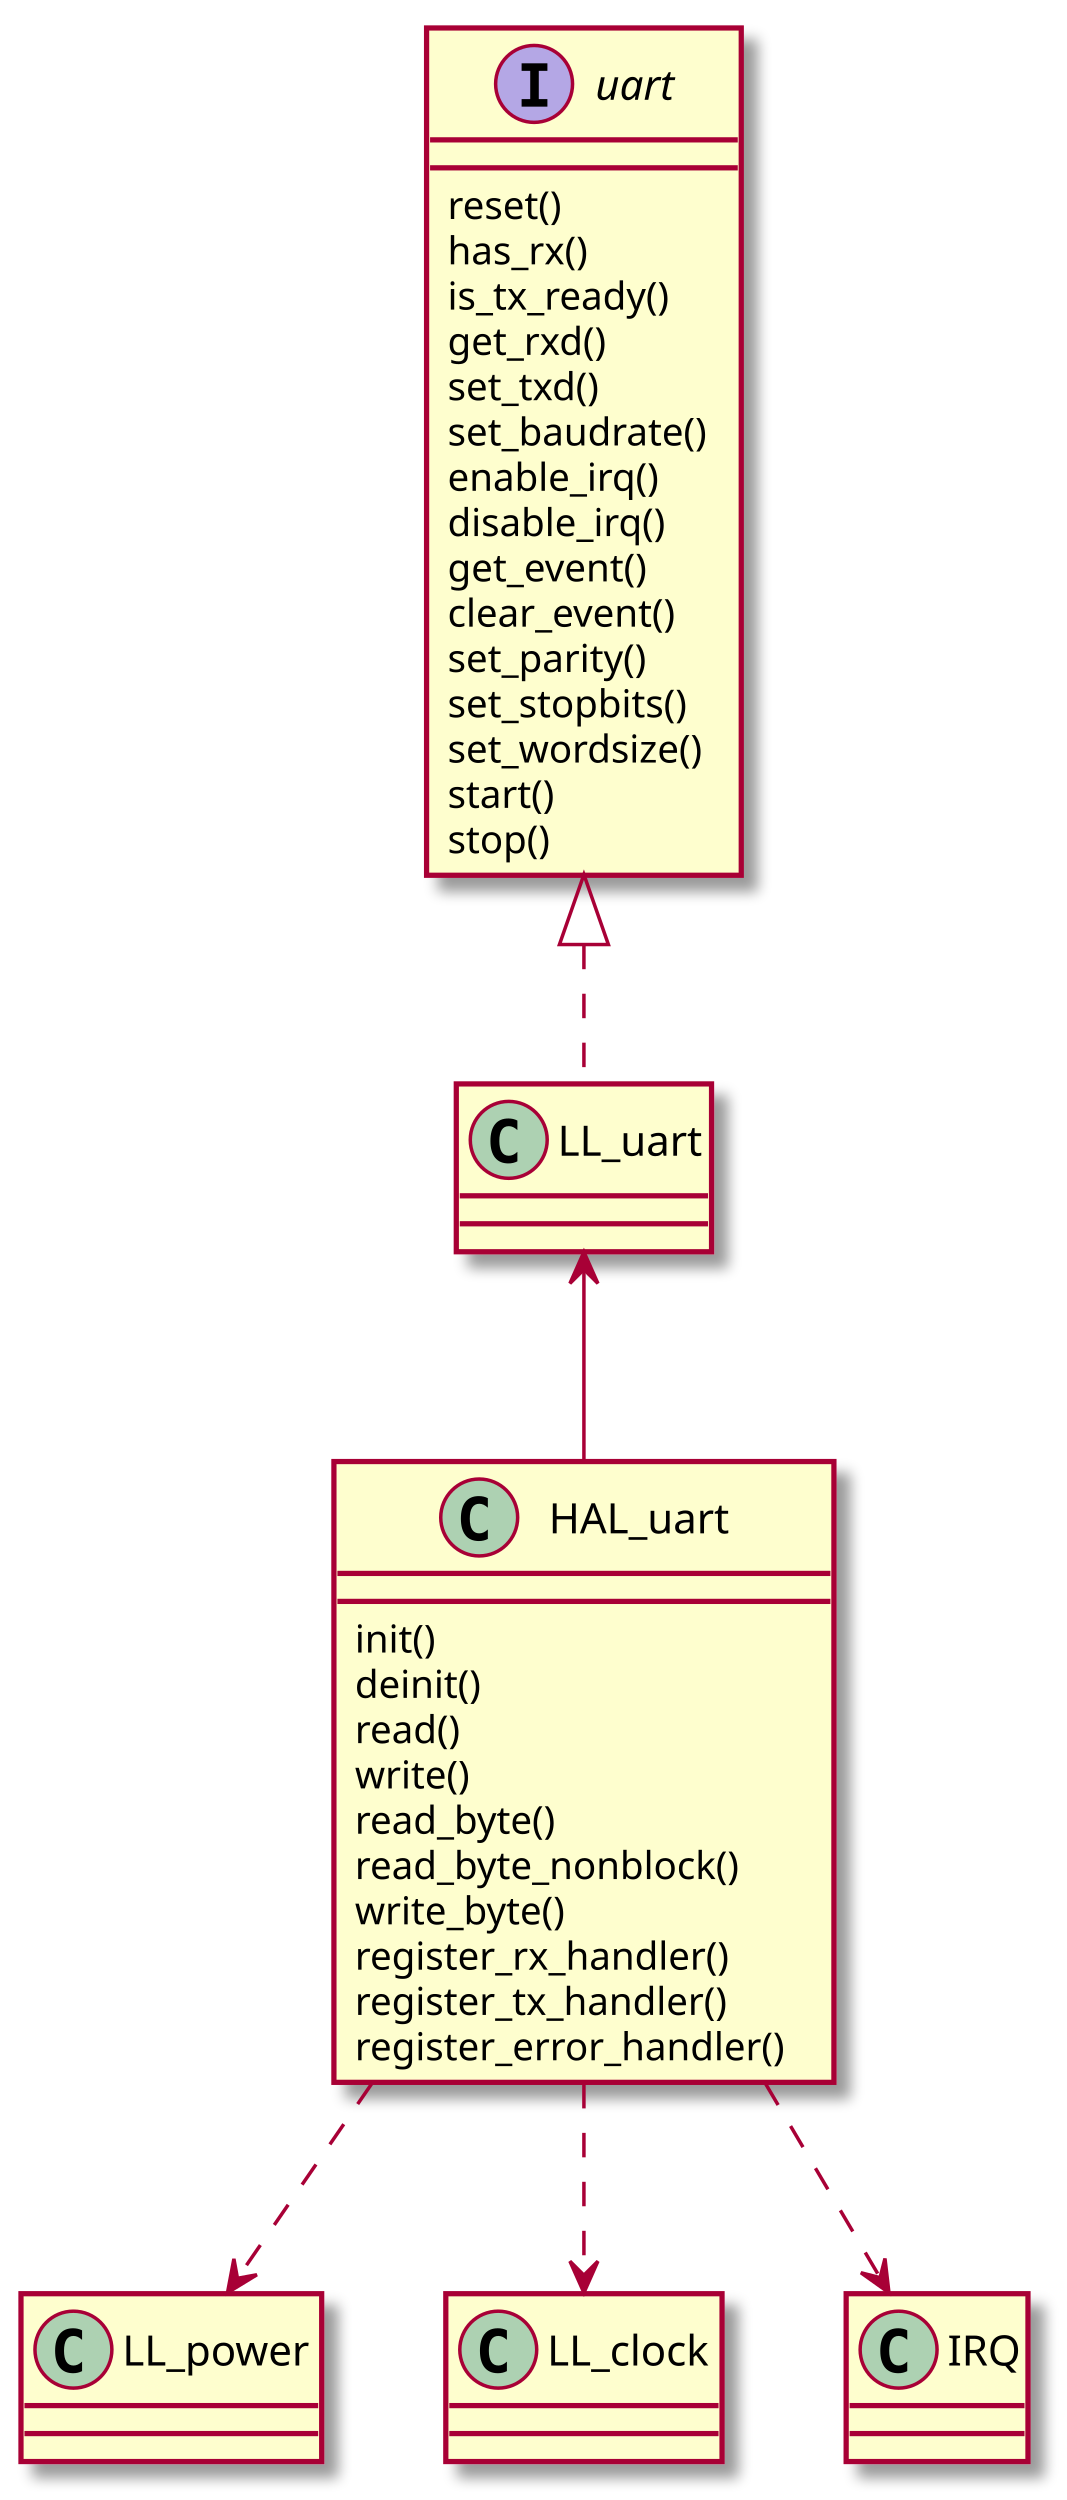
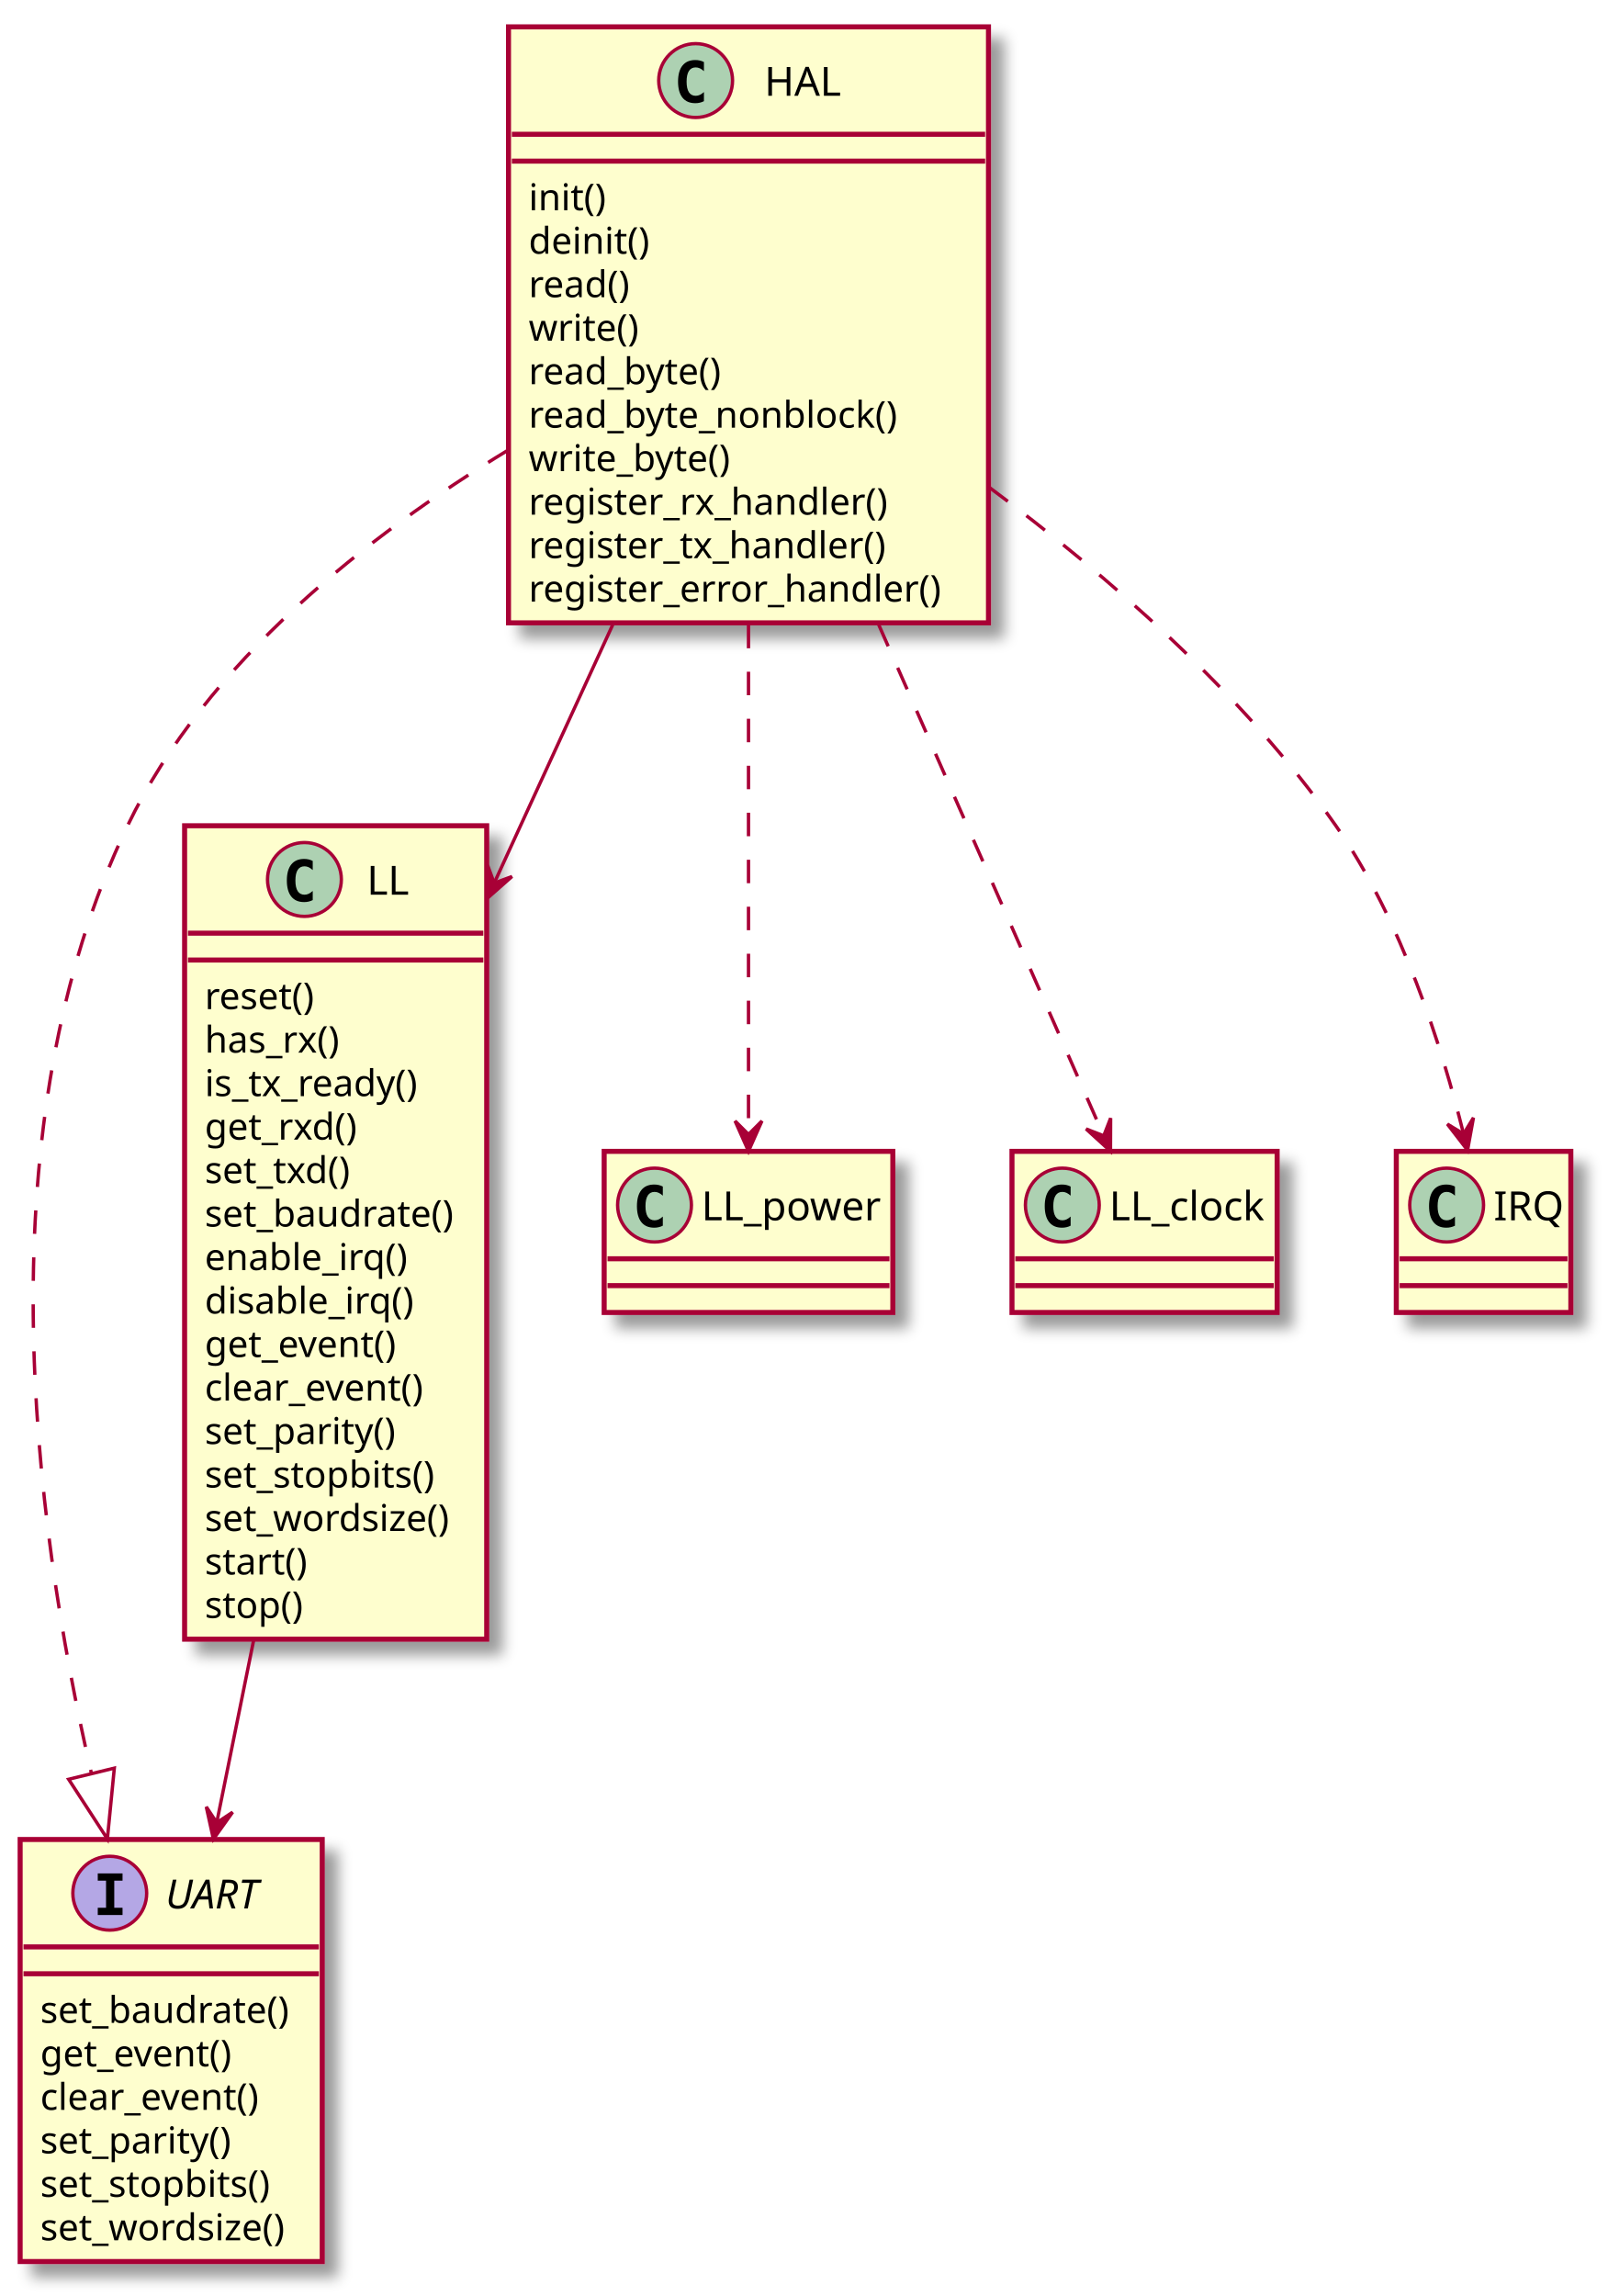
- <svg xmlns="http://www.w3.org/2000/svg" contentScriptType="application/ecmascript" contentStyleType="text/css" height="715px" preserveAspectRatio="none" style="width:305px;height:715px;" version="1.1" viewBox="0 0 305 715" width="305px" zoomAndPan="magnify">
+ <svg xmlns="http://www.w3.org/2000/svg" contentScriptType="application/ecmascript" contentStyleType="text/css" height="684px" preserveAspectRatio="none" style="width:479px;height:684px;" version="1.1" viewBox="0 0 479 684" width="479px" zoomAndPan="magnify">
  <defs>
-     <filter height="300%" id="fo3z3lw9me9b0" width="300%" x="-1" y="-1">
+     <filter height="300%" id="f1d5gawgevauqo" width="300%" x="-1" y="-1">
      <feGaussianBlur result="blurOut" stdDeviation="2.0" />
      <feColorMatrix in="blurOut" result="blurOut2" type="matrix" values="0 0 0 0 0 0 0 0 0 0 0 0 0 0 0 0 0 0 .4 0" />
      <feOffset dx="4.0" dy="4.0" in="blurOut2" result="blurOut3" />
      <feBlend in="SourceGraphic" in2="blurOut3" mode="normal" />
    </filter>
  </defs>
  <g>
-     <rect fill="#FEFECE" filter="url(#fo3z3lw9me9b0)" height="242.326" id="uart" style="stroke: #A80036; stroke-width: 1.5;" width="90" x="122" y="8" />
-     <ellipse cx="152.75" cy="24" fill="#B4A7E5" rx="11" ry="11" style="stroke: #A80036; stroke-width: 1.0;" />
-     <path d="M149.178,20.265 L149.178,18.107 L156.557,18.107 L156.557,20.265 L154.092,20.265 L154.092,28.342 L156.557,28.342 L156.557,30.5 L149.178,30.5 L149.178,28.342 L151.643,28.342 L151.643,20.265 Z " />
-     <text fill="#000000" font-family="sans-serif" font-size="12" font-style="italic" lengthAdjust="spacingAndGlyphs" textLength="23" x="170.25" y="28.535">uart</text>
-     <line style="stroke: #A80036; stroke-width: 1.5;" x1="123" x2="211" y1="40" y2="40" />
-     <line style="stroke: #A80036; stroke-width: 1.5;" x1="123" x2="211" y1="48" y2="48" />
-     <text fill="#000000" font-family="sans-serif" font-size="11" lengthAdjust="spacingAndGlyphs" textLength="35" x="128" y="62.635">reset()</text>
-     <text fill="#000000" font-family="sans-serif" font-size="11" lengthAdjust="spacingAndGlyphs" textLength="45" x="128" y="75.59">has_rx()</text>
-     <text fill="#000000" font-family="sans-serif" font-size="11" lengthAdjust="spacingAndGlyphs" textLength="70" x="128" y="88.545">is_tx_ready()</text>
-     <text fill="#000000" font-family="sans-serif" font-size="11" lengthAdjust="spacingAndGlyphs" textLength="50" x="128" y="101.5">get_rxd()</text>
-     <text fill="#000000" font-family="sans-serif" font-size="11" lengthAdjust="spacingAndGlyphs" textLength="48" x="128" y="114.455">set_txd()</text>
-     <text fill="#000000" font-family="sans-serif" font-size="11" lengthAdjust="spacingAndGlyphs" textLength="78" x="128" y="127.41">set_baudrate()</text>
-     <text fill="#000000" font-family="sans-serif" font-size="11" lengthAdjust="spacingAndGlyphs" textLength="64" x="128" y="140.365">enable_irq()</text>
-     <text fill="#000000" font-family="sans-serif" font-size="11" lengthAdjust="spacingAndGlyphs" textLength="67" x="128" y="153.32">disable_irq()</text>
-     <text fill="#000000" font-family="sans-serif" font-size="11" lengthAdjust="spacingAndGlyphs" textLength="60" x="128" y="166.275">get_event()</text>
-     <text fill="#000000" font-family="sans-serif" font-size="11" lengthAdjust="spacingAndGlyphs" textLength="69" x="128" y="179.231">clear_event()</text>
-     <text fill="#000000" font-family="sans-serif" font-size="11" lengthAdjust="spacingAndGlyphs" textLength="61" x="128" y="192.185">set_parity()</text>
-     <text fill="#000000" font-family="sans-serif" font-size="11" lengthAdjust="spacingAndGlyphs" textLength="74" x="128" y="205.141">set_stopbits()</text>
-     <text fill="#000000" font-family="sans-serif" font-size="11" lengthAdjust="spacingAndGlyphs" textLength="78" x="128" y="218.096">set_wordsize()</text>
-     <text fill="#000000" font-family="sans-serif" font-size="11" lengthAdjust="spacingAndGlyphs" textLength="33" x="128" y="231.051">start()</text>
-     <text fill="#000000" font-family="sans-serif" font-size="11" lengthAdjust="spacingAndGlyphs" textLength="32" x="128" y="244.006">stop()</text>
-     <rect fill="#FEFECE" filter="url(#fo3z3lw9me9b0)" height="48" id="LL_uart" style="stroke: #A80036; stroke-width: 1.5;" width="73" x="130.5" y="310" />
-     <ellipse cx="145.5" cy="326" fill="#ADD1B2" rx="11" ry="11" style="stroke: #A80036; stroke-width: 1.0;" />
-     <path d="M147.973,332.143 Q147.392,332.442 146.753,332.591 Q146.114,332.741 145.408,332.741 Q142.901,332.741 141.582,331.089 Q140.262,329.437 140.262,326.316 Q140.262,323.187 141.582,321.535 Q142.901,319.883 145.408,319.883 Q146.114,319.883 146.761,320.032 Q147.409,320.182 147.973,320.481 L147.973,323.203 Q147.342,322.622 146.749,322.352 Q146.155,322.082 145.524,322.082 Q144.18,322.082 143.495,323.149 Q142.81,324.216 142.81,326.316 Q142.81,328.408 143.495,329.474 Q144.18,330.541 145.524,330.541 Q146.155,330.541 146.749,330.271 Q147.342,330.002 147.973,329.42 Z " />
-     <text fill="#000000" font-family="sans-serif" font-size="12" lengthAdjust="spacingAndGlyphs" textLength="41" x="159.5" y="330.535">LL_uart</text>
-     <line style="stroke: #A80036; stroke-width: 1.5;" x1="131.5" x2="202.5" y1="342" y2="342" />
-     <line style="stroke: #A80036; stroke-width: 1.5;" x1="131.5" x2="202.5" y1="350" y2="350" />
-     <rect fill="#FEFECE" filter="url(#fo3z3lw9me9b0)" height="177.551" id="HAL_uart" style="stroke: #A80036; stroke-width: 1.5;" width="143" x="95.5" y="418" />
-     <ellipse cx="137.05" cy="434" fill="#ADD1B2" rx="11" ry="11" style="stroke: #A80036; stroke-width: 1.0;" />
-     <path d="M139.523,440.143 Q138.942,440.442 138.303,440.591 Q137.664,440.741 136.958,440.741 Q134.451,440.741 133.131,439.089 Q131.812,437.437 131.812,434.316 Q131.812,431.187 133.131,429.535 Q134.451,427.883 136.958,427.883 Q137.664,427.883 138.311,428.032 Q138.959,428.182 139.523,428.481 L139.523,431.203 Q138.892,430.622 138.299,430.352 Q137.705,430.082 137.074,430.082 Q135.73,430.082 135.045,431.149 Q134.36,432.216 134.36,434.316 Q134.36,436.408 135.045,437.474 Q135.73,438.541 137.074,438.541 Q137.705,438.541 138.299,438.271 Q138.892,438.002 139.523,437.42 Z " />
-     <text fill="#000000" font-family="sans-serif" font-size="12" lengthAdjust="spacingAndGlyphs" textLength="52" x="156.95" y="438.535">HAL_uart</text>
-     <line style="stroke: #A80036; stroke-width: 1.5;" x1="96.5" x2="237.5" y1="450" y2="450" />
-     <line style="stroke: #A80036; stroke-width: 1.5;" x1="96.5" x2="237.5" y1="458" y2="458" />
-     <text fill="#000000" font-family="sans-serif" font-size="11" lengthAdjust="spacingAndGlyphs" textLength="25" x="101.5" y="472.635">init()</text>
-     <text fill="#000000" font-family="sans-serif" font-size="11" lengthAdjust="spacingAndGlyphs" textLength="38" x="101.5" y="485.59">deinit()</text>
-     <text fill="#000000" font-family="sans-serif" font-size="11" lengthAdjust="spacingAndGlyphs" textLength="32" x="101.5" y="498.545">read()</text>
-     <text fill="#000000" font-family="sans-serif" font-size="11" lengthAdjust="spacingAndGlyphs" textLength="34" x="101.5" y="511.5">write()</text>
-     <text fill="#000000" font-family="sans-serif" font-size="11" lengthAdjust="spacingAndGlyphs" textLength="61" x="101.5" y="524.455">read_byte()</text>
-     <text fill="#000000" font-family="sans-serif" font-size="11" lengthAdjust="spacingAndGlyphs" textLength="117" x="101.5" y="537.41">read_byte_nonblock()</text>
-     <text fill="#000000" font-family="sans-serif" font-size="11" lengthAdjust="spacingAndGlyphs" textLength="63" x="101.5" y="550.365">write_byte()</text>
-     <text fill="#000000" font-family="sans-serif" font-size="11" lengthAdjust="spacingAndGlyphs" textLength="115" x="101.5" y="563.32">register_rx_handler()</text>
-     <text fill="#000000" font-family="sans-serif" font-size="11" lengthAdjust="spacingAndGlyphs" textLength="114" x="101.5" y="576.275">register_tx_handler()</text>
-     <text fill="#000000" font-family="sans-serif" font-size="11" lengthAdjust="spacingAndGlyphs" textLength="131" x="101.5" y="589.231">register_error_handler()</text>
-     <rect fill="#FEFECE" filter="url(#fo3z3lw9me9b0)" height="48" id="LL_power" style="stroke: #A80036; stroke-width: 1.5;" width="86" x="6" y="656" />
-     <ellipse cx="21" cy="672" fill="#ADD1B2" rx="11" ry="11" style="stroke: #A80036; stroke-width: 1.0;" />
-     <path d="M23.473,678.143 Q22.892,678.442 22.253,678.591 Q21.614,678.741 20.908,678.741 Q18.401,678.741 17.081,677.089 Q15.762,675.437 15.762,672.316 Q15.762,669.187 17.081,667.535 Q18.401,665.883 20.908,665.883 Q21.614,665.883 22.261,666.032 Q22.909,666.182 23.473,666.481 L23.473,669.203 Q22.842,668.622 22.249,668.352 Q21.655,668.082 21.024,668.082 Q19.68,668.082 18.995,669.149 Q18.31,670.216 18.31,672.316 Q18.31,674.408 18.995,675.474 Q19.68,676.541 21.024,676.541 Q21.655,676.541 22.249,676.271 Q22.842,676.001 23.473,675.42 Z " />
-     <text fill="#000000" font-family="sans-serif" font-size="12" lengthAdjust="spacingAndGlyphs" textLength="54" x="35" y="676.535">LL_power</text>
-     <line style="stroke: #A80036; stroke-width: 1.5;" x1="7" x2="91" y1="688" y2="688" />
-     <line style="stroke: #A80036; stroke-width: 1.5;" x1="7" x2="91" y1="696" y2="696" />
-     <rect fill="#FEFECE" filter="url(#fo3z3lw9me9b0)" height="48" id="LL_clock" style="stroke: #A80036; stroke-width: 1.5;" width="79" x="127.5" y="656" />
-     <ellipse cx="142.5" cy="672" fill="#ADD1B2" rx="11" ry="11" style="stroke: #A80036; stroke-width: 1.0;" />
-     <path d="M144.973,678.143 Q144.392,678.442 143.753,678.591 Q143.114,678.741 142.408,678.741 Q139.901,678.741 138.582,677.089 Q137.262,675.437 137.262,672.316 Q137.262,669.187 138.582,667.535 Q139.901,665.883 142.408,665.883 Q143.114,665.883 143.761,666.032 Q144.409,666.182 144.973,666.481 L144.973,669.203 Q144.342,668.622 143.749,668.352 Q143.155,668.082 142.524,668.082 Q141.18,668.082 140.495,669.149 Q139.81,670.216 139.81,672.316 Q139.81,674.408 140.495,675.474 Q141.18,676.541 142.524,676.541 Q143.155,676.541 143.749,676.271 Q144.342,676.001 144.973,675.42 Z " />
-     <text fill="#000000" font-family="sans-serif" font-size="12" lengthAdjust="spacingAndGlyphs" textLength="47" x="156.5" y="676.535">LL_clock</text>
-     <line style="stroke: #A80036; stroke-width: 1.5;" x1="128.5" x2="205.5" y1="688" y2="688" />
-     <line style="stroke: #A80036; stroke-width: 1.5;" x1="128.5" x2="205.5" y1="696" y2="696" />
-     <rect fill="#FEFECE" filter="url(#fo3z3lw9me9b0)" height="48" id="IRQ" style="stroke: #A80036; stroke-width: 1.5;" width="52" x="242" y="656" />
-     <ellipse cx="257" cy="672" fill="#ADD1B2" rx="11" ry="11" style="stroke: #A80036; stroke-width: 1.0;" />
-     <path d="M259.473,678.143 Q258.892,678.442 258.253,678.591 Q257.614,678.741 256.908,678.741 Q254.401,678.741 253.082,677.089 Q251.762,675.437 251.762,672.316 Q251.762,669.187 253.082,667.535 Q254.401,665.883 256.908,665.883 Q257.614,665.883 258.261,666.032 Q258.909,666.182 259.473,666.481 L259.473,669.203 Q258.842,668.622 258.249,668.352 Q257.655,668.082 257.024,668.082 Q255.68,668.082 254.995,669.149 Q254.31,670.216 254.31,672.316 Q254.31,674.408 254.995,675.474 Q255.68,676.541 257.024,676.541 Q257.655,676.541 258.249,676.271 Q258.842,676.001 259.473,675.42 Z " />
-     <text fill="#000000" font-family="sans-serif" font-size="12" lengthAdjust="spacingAndGlyphs" textLength="20" x="271" y="676.535">IRQ</text>
-     <line style="stroke: #A80036; stroke-width: 1.5;" x1="243" x2="293" y1="688" y2="688" />
-     <line style="stroke: #A80036; stroke-width: 1.5;" x1="243" x2="293" y1="696" y2="696" />
-     <path d="M167,270.2 C167,285.28 167,299.01 167,309.77 " fill="none" id="uart&lt;-LL_uart" style="stroke: #A80036; stroke-width: 1.0; stroke-dasharray: 7.0,7.0;" />
-     <polygon fill="none" points="160,270.14,167,250.14,174,270.14,160,270.14" style="stroke: #A80036; stroke-width: 1.0;" />
-     <path d="M167,363.42 C167,378.52 167,398 167,417.67 " fill="none" id="LL_uart&lt;-HAL_uart" style="stroke: #A80036; stroke-width: 1.0;" />
-     <polygon fill="#A80036" points="167,358.06,163,367.06,167,363.06,171,367.06,167,358.06" style="stroke: #A80036; stroke-width: 1.0;" />
-     <path d="M106.27,596 C92.34,616.2 78.53,636.21 67.96,651.52 " fill="none" id="HAL_uart-&gt;LL_power" style="stroke: #A80036; stroke-width: 1.0; stroke-dasharray: 7.0,7.0;" />
-     <polygon fill="#A80036" points="65.07,655.71,73.477,650.58,67.912,651.596,66.895,646.032,65.07,655.71" style="stroke: #A80036; stroke-width: 1.0;" />
-     <path d="M167,596 C167,615.68 167,635.18 167,650.33 " fill="none" id="HAL_uart-&gt;LL_clock" style="stroke: #A80036; stroke-width: 1.0; stroke-dasharray: 7.0,7.0;" />
-     <polygon fill="#A80036" points="167,655.71,171,646.71,167,650.71,163,646.71,167,655.71" style="stroke: #A80036; stroke-width: 1.0;" />
-     <path d="M218.98,596 C230.81,616.03 242.52,635.87 251.54,651.13 " fill="none" id="HAL_uart-&gt;IRQ" style="stroke: #A80036; stroke-width: 1.0; stroke-dasharray: 7.0,7.0;" />
-     <polygon fill="#A80036" points="254.24,655.71,253.102,645.927,251.695,651.406,246.216,649.999,254.24,655.71" style="stroke: #A80036; stroke-width: 1.0;" />
+     <rect fill="#FEFECE" filter="url(#f1d5gawgevauqo)" height="125.731" id="UART" style="stroke: #A80036; stroke-width: 1.5;" width="90" x="6" y="548" />
+     <ellipse cx="32.7" cy="564" fill="#B4A7E5" rx="11" ry="11" style="stroke: #A80036; stroke-width: 1.0;" />
+     <path d="M29.128,560.265 L29.128,558.107 L36.507,558.107 L36.507,560.265 L34.042,560.265 L34.042,568.342 L36.507,568.342 L36.507,570.5 L29.128,570.5 L29.128,568.342 L31.593,568.342 L31.593,560.265 Z " />
+     <text fill="#000000" font-family="sans-serif" font-size="12" font-style="italic" lengthAdjust="spacingAndGlyphs" textLength="32" x="49.3" y="568.535">UART</text>
+     <line style="stroke: #A80036; stroke-width: 1.5;" x1="7" x2="95" y1="580" y2="580" />
+     <line style="stroke: #A80036; stroke-width: 1.5;" x1="7" x2="95" y1="588" y2="588" />
+     <text fill="#000000" font-family="sans-serif" font-size="11" lengthAdjust="spacingAndGlyphs" textLength="78" x="12" y="602.635">set_baudrate()</text>
+     <text fill="#000000" font-family="sans-serif" font-size="11" lengthAdjust="spacingAndGlyphs" textLength="60" x="12" y="615.59">get_event()</text>
+     <text fill="#000000" font-family="sans-serif" font-size="11" lengthAdjust="spacingAndGlyphs" textLength="69" x="12" y="628.545">clear_event()</text>
+     <text fill="#000000" font-family="sans-serif" font-size="11" lengthAdjust="spacingAndGlyphs" textLength="61" x="12" y="641.5">set_parity()</text>
+     <text fill="#000000" font-family="sans-serif" font-size="11" lengthAdjust="spacingAndGlyphs" textLength="74" x="12" y="654.455">set_stopbits()</text>
+     <text fill="#000000" font-family="sans-serif" font-size="11" lengthAdjust="spacingAndGlyphs" textLength="78" x="12" y="667.41">set_wordsize()</text>
+     <rect fill="#FEFECE" filter="url(#f1d5gawgevauqo)" height="242.326" id="LL" style="stroke: #A80036; stroke-width: 1.5;" width="90" x="55" y="246" />
+     <ellipse cx="90.7" cy="262" fill="#ADD1B2" rx="11" ry="11" style="stroke: #A80036; stroke-width: 1.0;" />
+     <path d="M93.173,268.143 Q92.592,268.442 91.953,268.591 Q91.314,268.741 90.608,268.741 Q88.101,268.741 86.781,267.089 Q85.462,265.437 85.462,262.316 Q85.462,259.187 86.781,257.535 Q88.101,255.883 90.608,255.883 Q91.314,255.883 91.961,256.032 Q92.609,256.182 93.173,256.481 L93.173,259.203 Q92.542,258.622 91.949,258.352 Q91.355,258.082 90.724,258.082 Q89.38,258.082 88.695,259.149 Q88.01,260.216 88.01,262.316 Q88.01,264.408 88.695,265.474 Q89.38,266.541 90.724,266.541 Q91.355,266.541 91.949,266.271 Q92.542,266.002 93.173,265.42 Z " />
+     <text fill="#000000" font-family="sans-serif" font-size="12" lengthAdjust="spacingAndGlyphs" textLength="12" x="109.3" y="266.535">LL</text>
+     <line style="stroke: #A80036; stroke-width: 1.5;" x1="56" x2="144" y1="278" y2="278" />
+     <line style="stroke: #A80036; stroke-width: 1.5;" x1="56" x2="144" y1="286" y2="286" />
+     <text fill="#000000" font-family="sans-serif" font-size="11" lengthAdjust="spacingAndGlyphs" textLength="35" x="61" y="300.635">reset()</text>
+     <text fill="#000000" font-family="sans-serif" font-size="11" lengthAdjust="spacingAndGlyphs" textLength="45" x="61" y="313.59">has_rx()</text>
+     <text fill="#000000" font-family="sans-serif" font-size="11" lengthAdjust="spacingAndGlyphs" textLength="70" x="61" y="326.545">is_tx_ready()</text>
+     <text fill="#000000" font-family="sans-serif" font-size="11" lengthAdjust="spacingAndGlyphs" textLength="50" x="61" y="339.5">get_rxd()</text>
+     <text fill="#000000" font-family="sans-serif" font-size="11" lengthAdjust="spacingAndGlyphs" textLength="48" x="61" y="352.455">set_txd()</text>
+     <text fill="#000000" font-family="sans-serif" font-size="11" lengthAdjust="spacingAndGlyphs" textLength="78" x="61" y="365.41">set_baudrate()</text>
+     <text fill="#000000" font-family="sans-serif" font-size="11" lengthAdjust="spacingAndGlyphs" textLength="64" x="61" y="378.365">enable_irq()</text>
+     <text fill="#000000" font-family="sans-serif" font-size="11" lengthAdjust="spacingAndGlyphs" textLength="67" x="61" y="391.32">disable_irq()</text>
+     <text fill="#000000" font-family="sans-serif" font-size="11" lengthAdjust="spacingAndGlyphs" textLength="60" x="61" y="404.275">get_event()</text>
+     <text fill="#000000" font-family="sans-serif" font-size="11" lengthAdjust="spacingAndGlyphs" textLength="69" x="61" y="417.231">clear_event()</text>
+     <text fill="#000000" font-family="sans-serif" font-size="11" lengthAdjust="spacingAndGlyphs" textLength="61" x="61" y="430.185">set_parity()</text>
+     <text fill="#000000" font-family="sans-serif" font-size="11" lengthAdjust="spacingAndGlyphs" textLength="74" x="61" y="443.141">set_stopbits()</text>
+     <text fill="#000000" font-family="sans-serif" font-size="11" lengthAdjust="spacingAndGlyphs" textLength="78" x="61" y="456.096">set_wordsize()</text>
+     <text fill="#000000" font-family="sans-serif" font-size="11" lengthAdjust="spacingAndGlyphs" textLength="33" x="61" y="469.051">start()</text>
+     <text fill="#000000" font-family="sans-serif" font-size="11" lengthAdjust="spacingAndGlyphs" textLength="32" x="61" y="482.006">stop()</text>
+     <rect fill="#FEFECE" filter="url(#f1d5gawgevauqo)" height="177.551" id="HAL" style="stroke: #A80036; stroke-width: 1.5;" width="143" x="151.5" y="8" />
+     <ellipse cx="207.25" cy="24" fill="#ADD1B2" rx="11" ry="11" style="stroke: #A80036; stroke-width: 1.0;" />
+     <path d="M209.723,30.143 Q209.142,30.442 208.503,30.591 Q207.864,30.741 207.158,30.741 Q204.651,30.741 203.332,29.089 Q202.012,27.437 202.012,24.316 Q202.012,21.186 203.332,19.535 Q204.651,17.883 207.158,17.883 Q207.864,17.883 208.511,18.032 Q209.159,18.182 209.723,18.48 L209.723,21.203 Q209.092,20.622 208.499,20.352 Q207.905,20.082 207.274,20.082 Q205.93,20.082 205.245,21.149 Q204.56,22.216 204.56,24.316 Q204.56,26.408 205.245,27.474 Q205.93,28.541 207.274,28.541 Q207.905,28.541 208.499,28.271 Q209.092,28.002 209.723,27.42 Z " />
+     <text fill="#000000" font-family="sans-serif" font-size="12" lengthAdjust="spacingAndGlyphs" textLength="23" x="227.75" y="28.535">HAL</text>
+     <line style="stroke: #A80036; stroke-width: 1.5;" x1="152.5" x2="293.5" y1="40" y2="40" />
+     <line style="stroke: #A80036; stroke-width: 1.5;" x1="152.5" x2="293.5" y1="48" y2="48" />
+     <text fill="#000000" font-family="sans-serif" font-size="11" lengthAdjust="spacingAndGlyphs" textLength="25" x="157.5" y="62.635">init()</text>
+     <text fill="#000000" font-family="sans-serif" font-size="11" lengthAdjust="spacingAndGlyphs" textLength="38" x="157.5" y="75.59">deinit()</text>
+     <text fill="#000000" font-family="sans-serif" font-size="11" lengthAdjust="spacingAndGlyphs" textLength="32" x="157.5" y="88.545">read()</text>
+     <text fill="#000000" font-family="sans-serif" font-size="11" lengthAdjust="spacingAndGlyphs" textLength="34" x="157.5" y="101.5">write()</text>
+     <text fill="#000000" font-family="sans-serif" font-size="11" lengthAdjust="spacingAndGlyphs" textLength="61" x="157.5" y="114.455">read_byte()</text>
+     <text fill="#000000" font-family="sans-serif" font-size="11" lengthAdjust="spacingAndGlyphs" textLength="117" x="157.5" y="127.41">read_byte_nonblock()</text>
+     <text fill="#000000" font-family="sans-serif" font-size="11" lengthAdjust="spacingAndGlyphs" textLength="63" x="157.5" y="140.365">write_byte()</text>
+     <text fill="#000000" font-family="sans-serif" font-size="11" lengthAdjust="spacingAndGlyphs" textLength="115" x="157.5" y="153.32">register_rx_handler()</text>
+     <text fill="#000000" font-family="sans-serif" font-size="11" lengthAdjust="spacingAndGlyphs" textLength="114" x="157.5" y="166.275">register_tx_handler()</text>
+     <text fill="#000000" font-family="sans-serif" font-size="11" lengthAdjust="spacingAndGlyphs" textLength="131" x="157.5" y="179.231">register_error_handler()</text>
+     <rect fill="#FEFECE" filter="url(#f1d5gawgevauqo)" height="48" id="LL_power" style="stroke: #A80036; stroke-width: 1.5;" width="86" x="180" y="343" />
+     <ellipse cx="195" cy="359" fill="#ADD1B2" rx="11" ry="11" style="stroke: #A80036; stroke-width: 1.0;" />
+     <path d="M197.473,365.143 Q196.892,365.442 196.253,365.591 Q195.614,365.741 194.908,365.741 Q192.401,365.741 191.082,364.089 Q189.762,362.437 189.762,359.316 Q189.762,356.187 191.082,354.535 Q192.401,352.883 194.908,352.883 Q195.614,352.883 196.261,353.032 Q196.909,353.182 197.473,353.481 L197.473,356.203 Q196.842,355.622 196.249,355.352 Q195.655,355.082 195.024,355.082 Q193.68,355.082 192.995,356.149 Q192.31,357.216 192.31,359.316 Q192.31,361.408 192.995,362.474 Q193.68,363.541 195.024,363.541 Q195.655,363.541 196.249,363.271 Q196.842,363.002 197.473,362.42 Z " />
+     <text fill="#000000" font-family="sans-serif" font-size="12" lengthAdjust="spacingAndGlyphs" textLength="54" x="209" y="363.535">LL_power</text>
+     <line style="stroke: #A80036; stroke-width: 1.5;" x1="181" x2="265" y1="375" y2="375" />
+     <line style="stroke: #A80036; stroke-width: 1.5;" x1="181" x2="265" y1="383" y2="383" />
+     <rect fill="#FEFECE" filter="url(#f1d5gawgevauqo)" height="48" id="LL_clock" style="stroke: #A80036; stroke-width: 1.5;" width="79" x="301.5" y="343" />
+     <ellipse cx="316.5" cy="359" fill="#ADD1B2" rx="11" ry="11" style="stroke: #A80036; stroke-width: 1.0;" />
+     <path d="M318.973,365.143 Q318.392,365.442 317.753,365.591 Q317.114,365.741 316.408,365.741 Q313.901,365.741 312.582,364.089 Q311.262,362.437 311.262,359.316 Q311.262,356.187 312.582,354.535 Q313.901,352.883 316.408,352.883 Q317.114,352.883 317.761,353.032 Q318.409,353.182 318.973,353.481 L318.973,356.203 Q318.342,355.622 317.749,355.352 Q317.155,355.082 316.524,355.082 Q315.18,355.082 314.495,356.149 Q313.81,357.216 313.81,359.316 Q313.81,361.408 314.495,362.474 Q315.18,363.541 316.524,363.541 Q317.155,363.541 317.749,363.271 Q318.342,363.002 318.973,362.42 Z " />
+     <text fill="#000000" font-family="sans-serif" font-size="12" lengthAdjust="spacingAndGlyphs" textLength="47" x="330.5" y="363.535">LL_clock</text>
+     <line style="stroke: #A80036; stroke-width: 1.5;" x1="302.5" x2="379.5" y1="375" y2="375" />
+     <line style="stroke: #A80036; stroke-width: 1.5;" x1="302.5" x2="379.5" y1="383" y2="383" />
+     <rect fill="#FEFECE" filter="url(#f1d5gawgevauqo)" height="48" id="IRQ" style="stroke: #A80036; stroke-width: 1.5;" width="52" x="416" y="343" />
+     <ellipse cx="431" cy="359" fill="#ADD1B2" rx="11" ry="11" style="stroke: #A80036; stroke-width: 1.0;" />
+     <path d="M433.473,365.143 Q432.892,365.442 432.253,365.591 Q431.614,365.741 430.908,365.741 Q428.401,365.741 427.082,364.089 Q425.762,362.437 425.762,359.316 Q425.762,356.187 427.082,354.535 Q428.401,352.883 430.908,352.883 Q431.614,352.883 432.261,353.032 Q432.909,353.182 433.473,353.481 L433.473,356.203 Q432.842,355.622 432.249,355.352 Q431.655,355.082 431.024,355.082 Q429.68,355.082 428.995,356.149 Q428.31,357.216 428.31,359.316 Q428.31,361.408 428.995,362.474 Q429.68,363.541 431.024,363.541 Q431.655,363.541 432.249,363.271 Q432.842,363.002 433.473,362.42 Z " />
+     <text fill="#000000" font-family="sans-serif" font-size="12" lengthAdjust="spacingAndGlyphs" textLength="20" x="445" y="363.535">IRQ</text>
+     <line style="stroke: #A80036; stroke-width: 1.5;" x1="417" x2="467" y1="375" y2="375" />
+     <line style="stroke: #A80036; stroke-width: 1.5;" x1="417" x2="467" y1="383" y2="383" />
+     <path d="M151.39,134.09 C109.97,159.25 61.52,197.07 38,246 C-4.87,335.2 9.54,451.39 27.21,528.22 " fill="none" id="HAL-&gt;UART" style="stroke: #A80036; stroke-width: 1.0; stroke-dasharray: 7.0,7.0;" />
+     <polygon fill="none" points="34.06,526.74,31.99,547.83,20.45,530.06,34.06,526.74" style="stroke: #A80036; stroke-width: 1.0;" />
+     <path d="M182.55,186.12 C171.28,210.68 158.94,237.58 147.31,262.92 " fill="none" id="HAL-&gt;LL" style="stroke: #A80036; stroke-width: 1.0;" />
+     <polygon fill="#A80036" points="145.15,267.63,152.54,261.12,147.236,263.086,145.27,257.782,145.15,267.63" style="stroke: #A80036; stroke-width: 1.0;" />
+     <path d="M223,186.12 C223,238.76 223,302.14 223,337.88 " fill="none" id="HAL-&gt;LL_power" style="stroke: #A80036; stroke-width: 1.0; stroke-dasharray: 7.0,7.0;" />
+     <polygon fill="#A80036" points="223,342.95,227,333.95,223,337.95,219,333.95,223,342.95" style="stroke: #A80036; stroke-width: 1.0;" />
+     <path d="M261.8,186.12 C285.07,238.98 313.11,302.66 328.81,338.32 " fill="none" id="HAL-&gt;LL_clock" style="stroke: #A80036; stroke-width: 1.0; stroke-dasharray: 7.0,7.0;" />
+     <polygon fill="#A80036" points="330.85,342.95,330.893,333.101,328.839,338.372,323.568,336.319,330.85,342.95" style="stroke: #A80036; stroke-width: 1.0;" />
+     <path d="M294.66,145.14 C329.81,171.32 370.41,206.54 398,246 C417.67,274.13 429.63,312.08 436.02,337.71 " fill="none" id="HAL-&gt;IRQ" style="stroke: #A80036; stroke-width: 1.0; stroke-dasharray: 7.0,7.0;" />
+     <polygon fill="#A80036" points="437.23,342.67,438.988,332.979,436.048,337.812,431.215,334.871,437.23,342.67" style="stroke: #A80036; stroke-width: 1.0;" />
+     <path d="M75.64,488.29 C71.86,507 68.06,525.72 64.63,542.69 " fill="none" id="LL-&gt;UART" style="stroke: #A80036; stroke-width: 1.0;" />
+     <polygon fill="#A80036" points="63.58,547.89,69.299,539.872,64.58,542.991,61.46,538.272,63.58,547.89" style="stroke: #A80036; stroke-width: 1.0;" />
  </g>
</svg>
